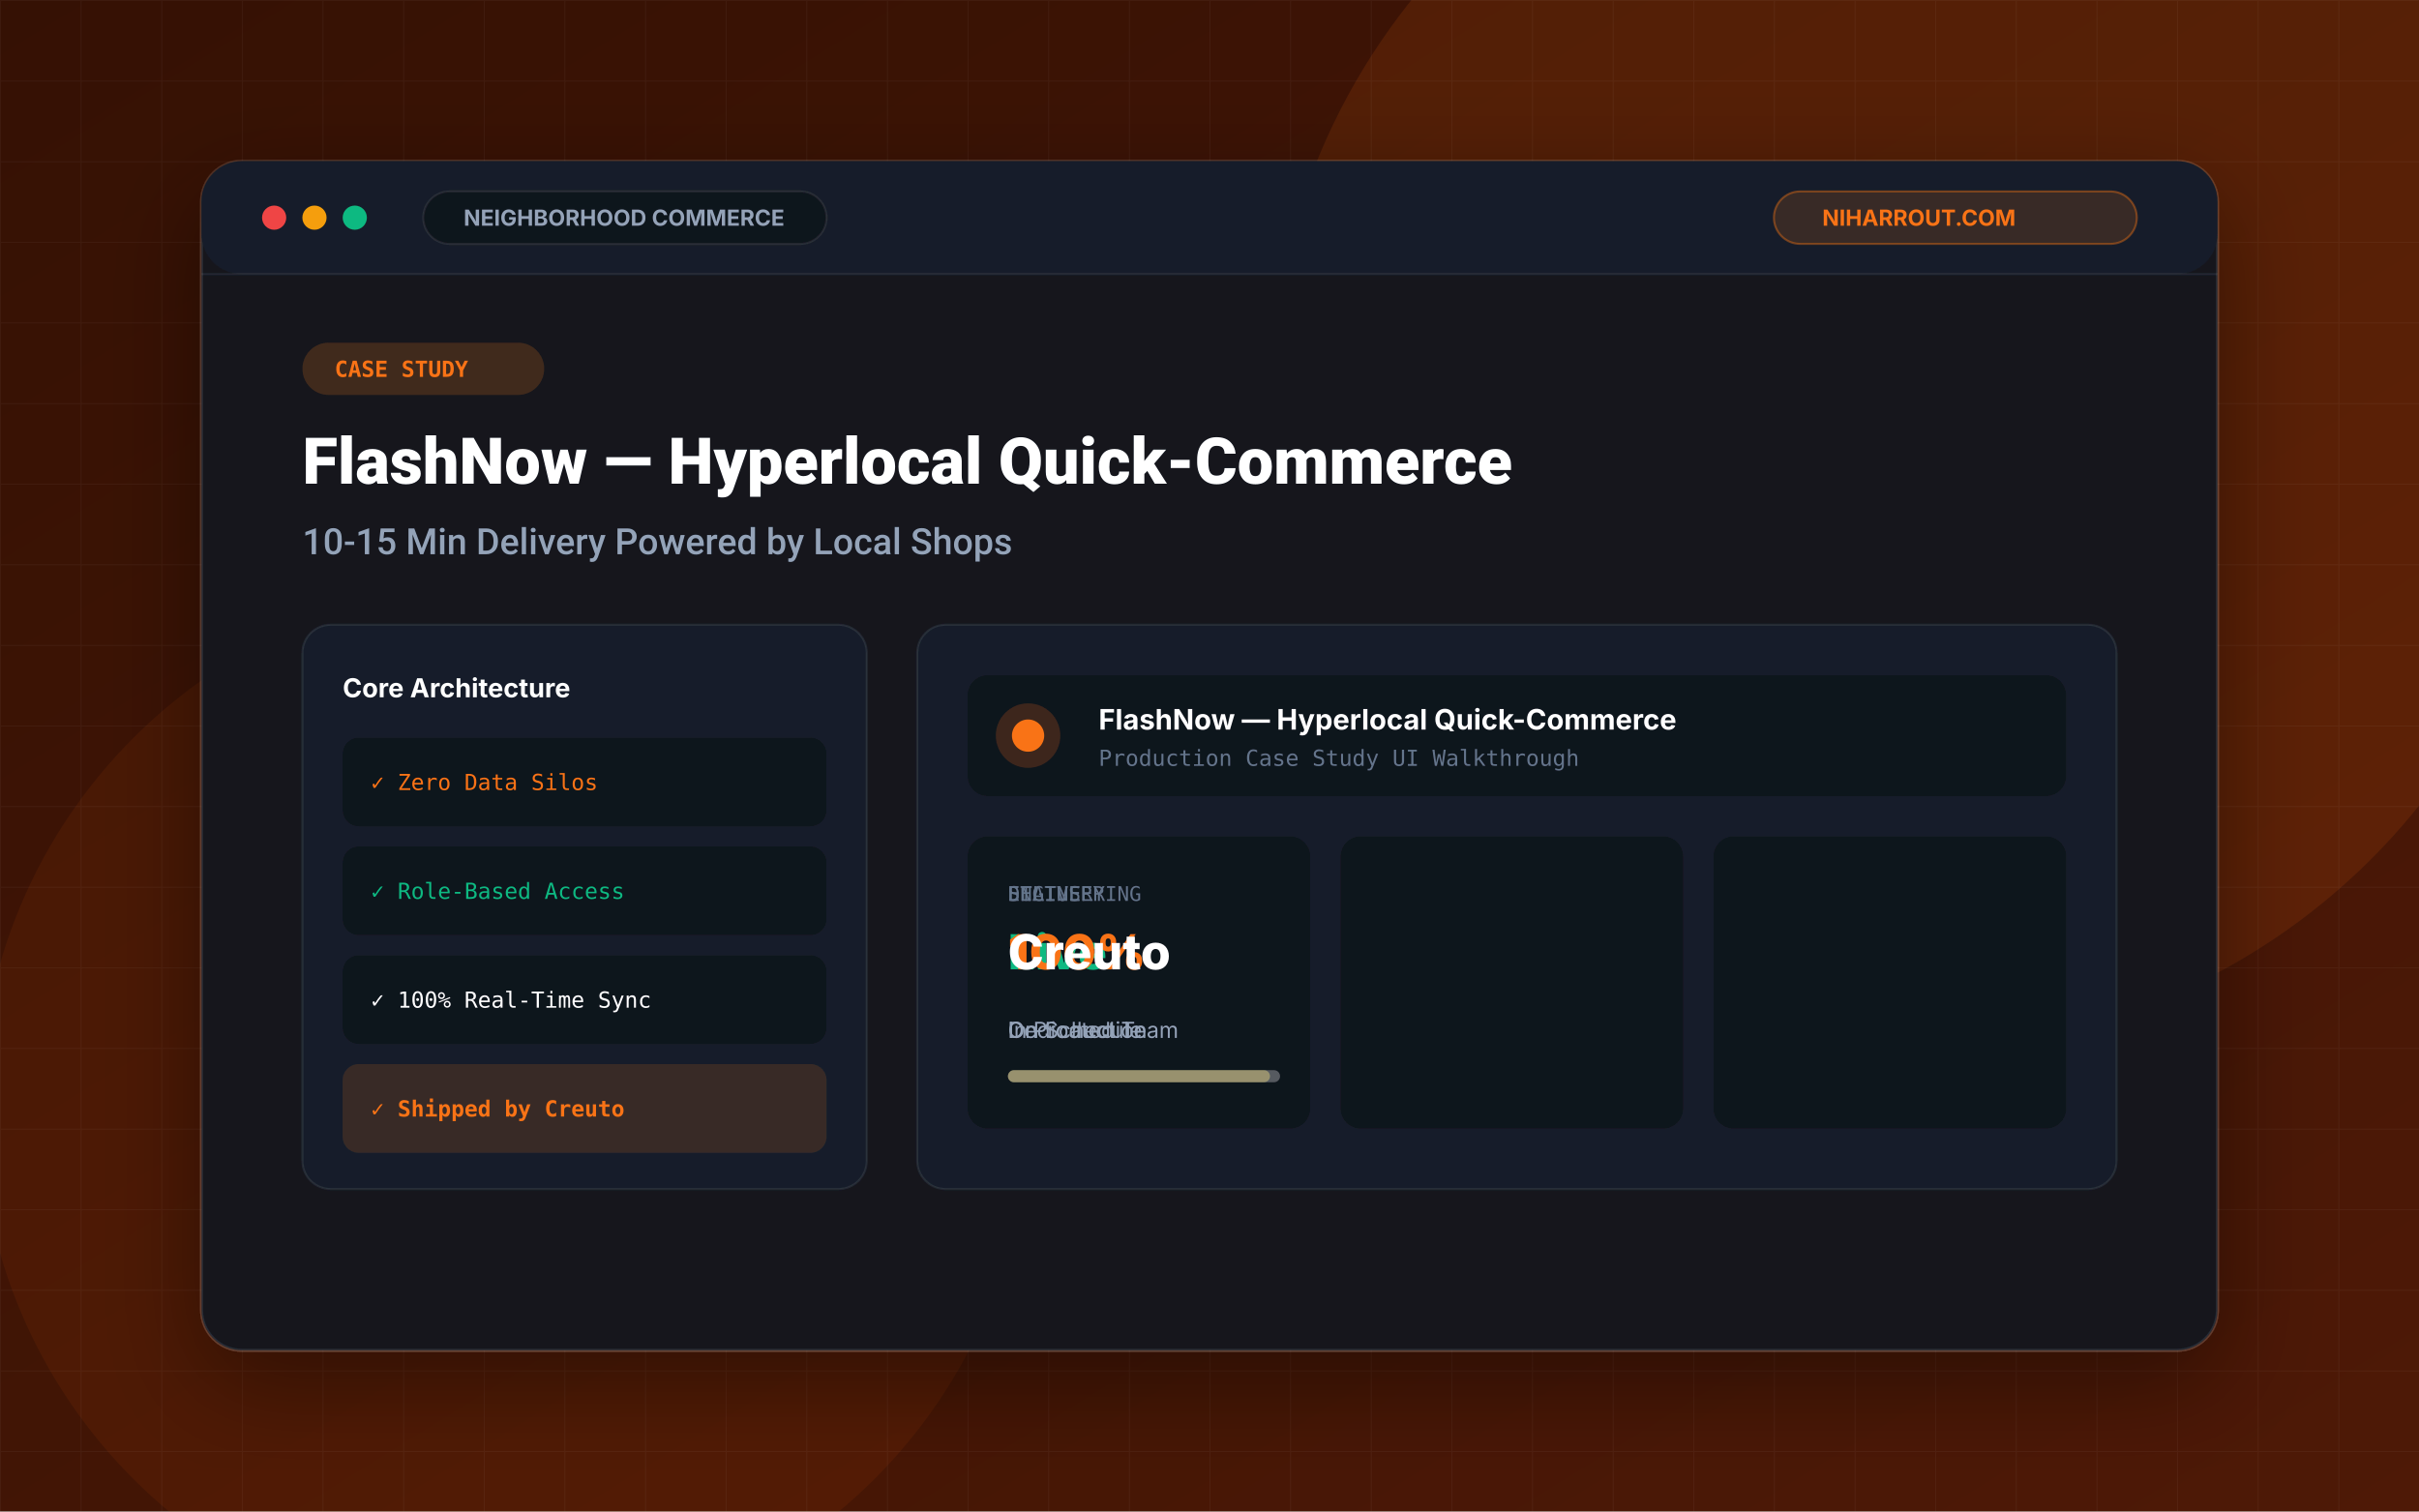
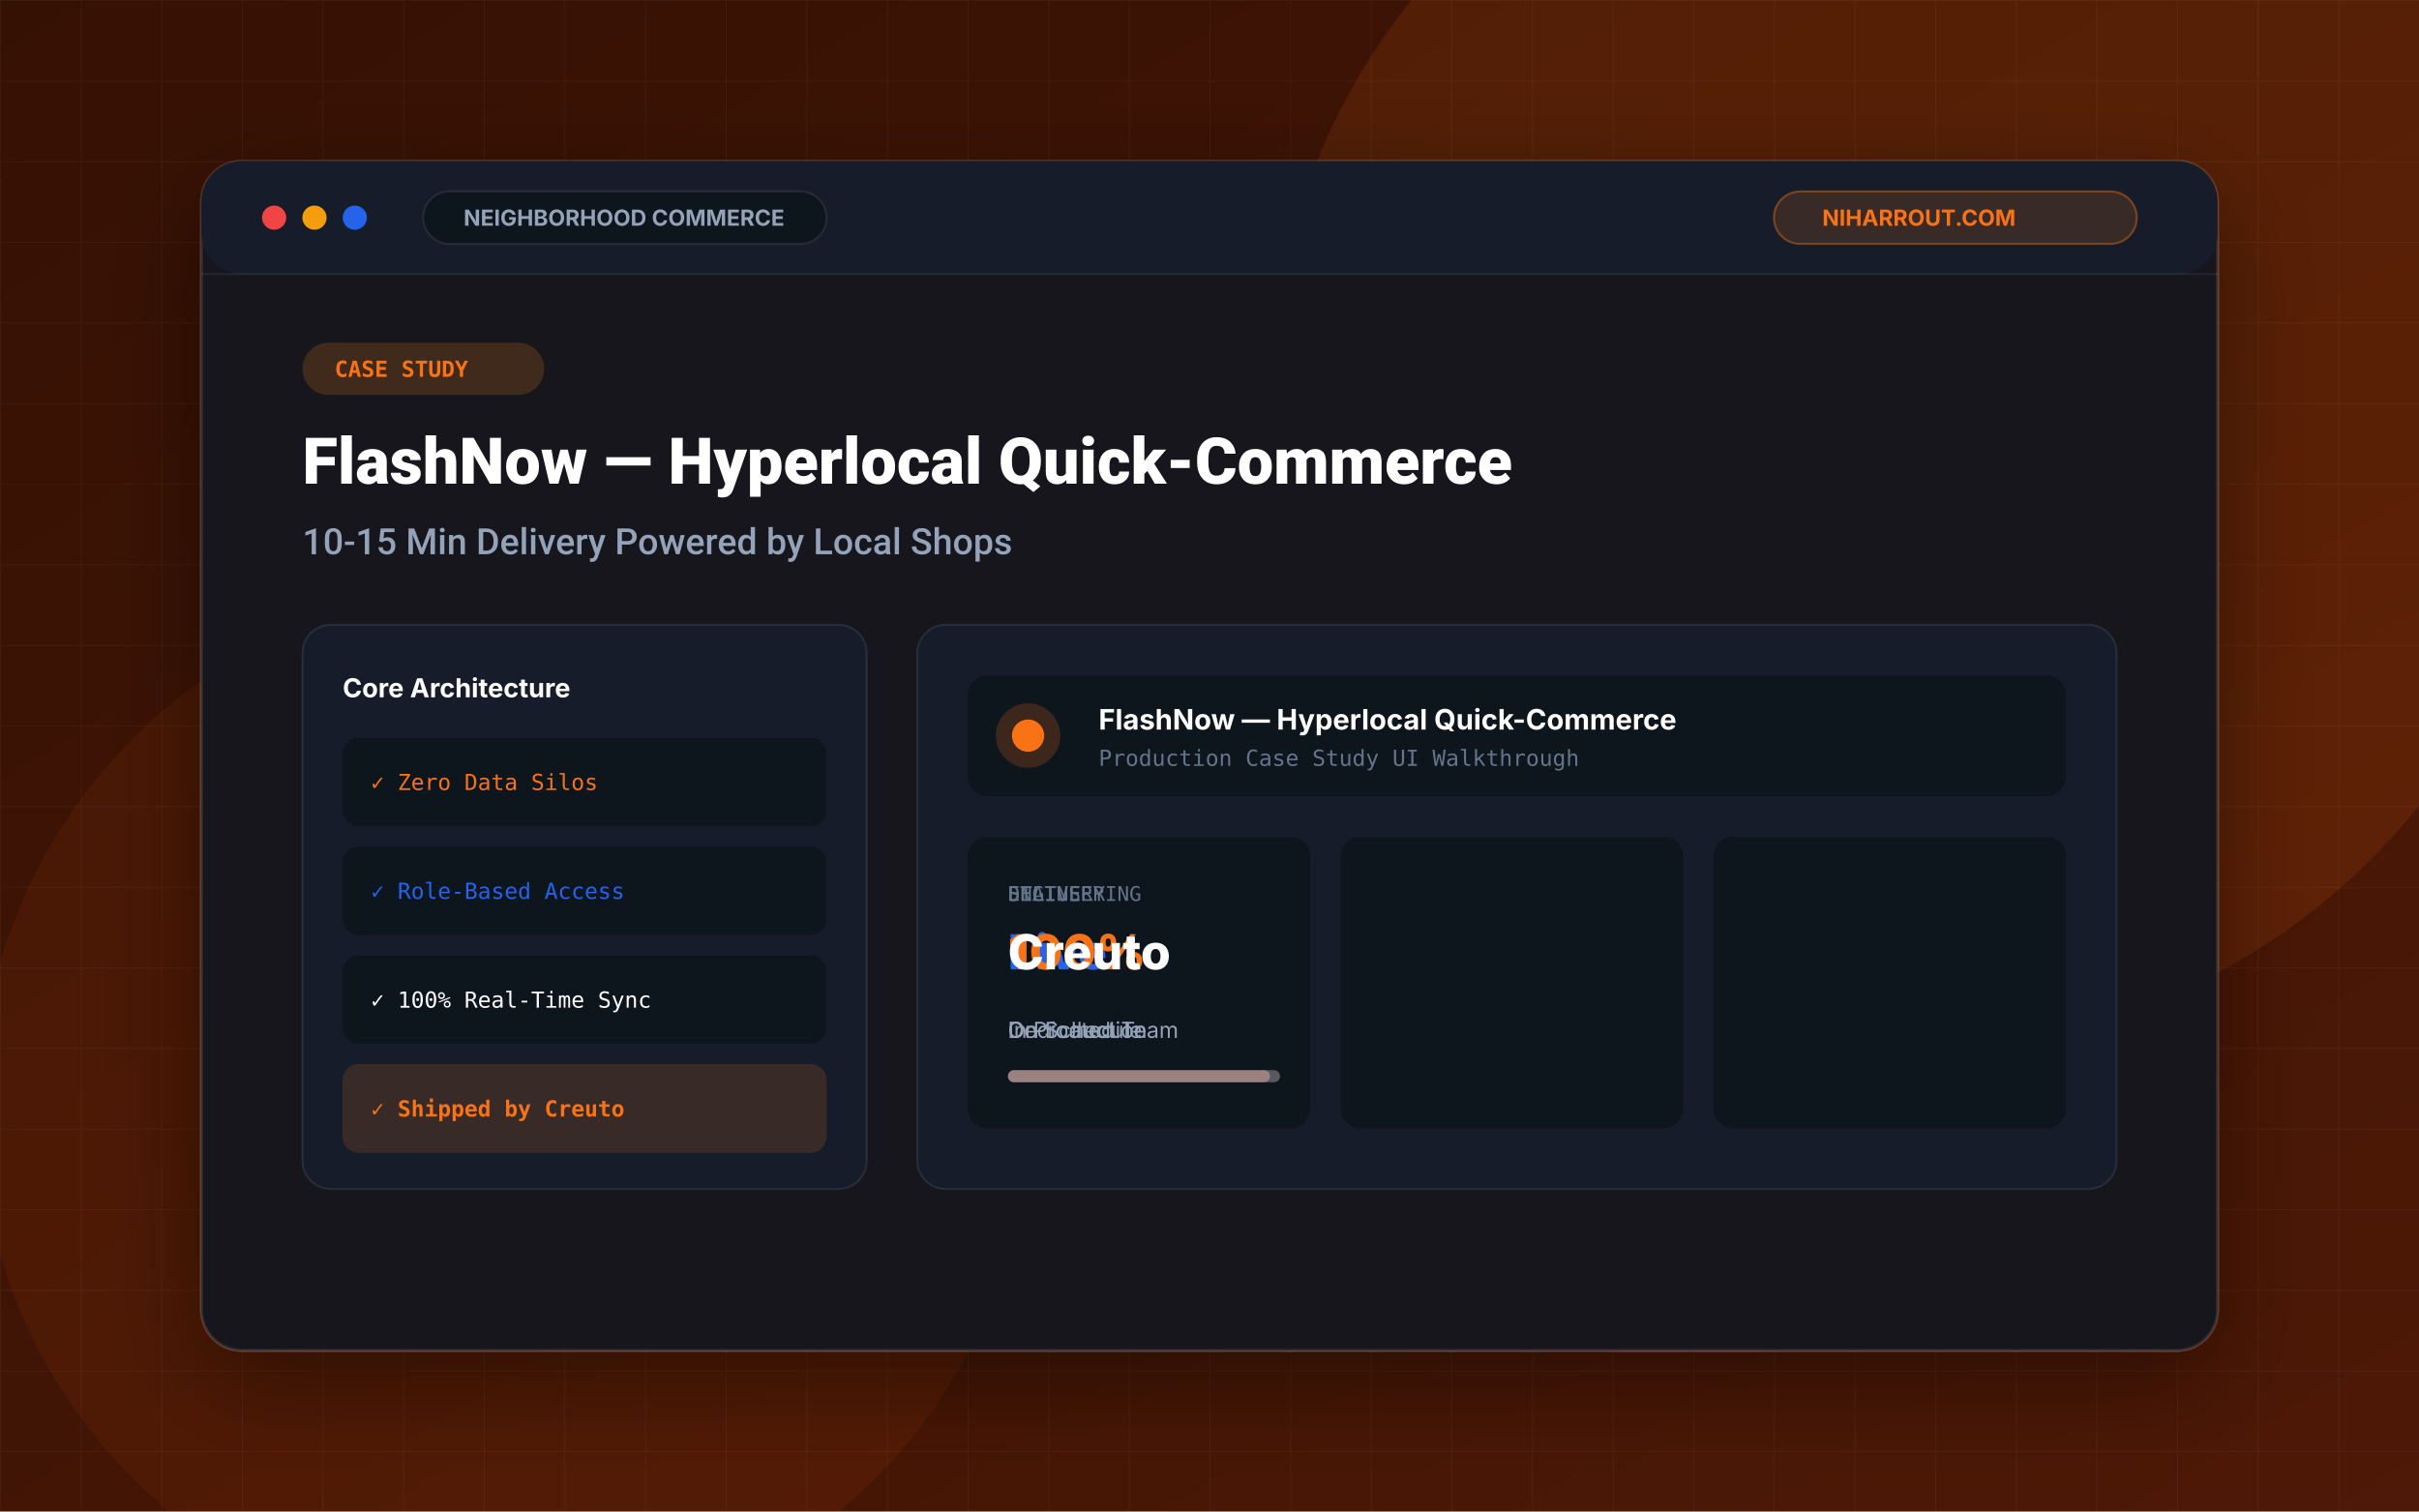
<svg xmlns="http://www.w3.org/2000/svg" viewBox="0 0 1200 750" width="1200" height="750">
  <defs>
    <linearGradient id="g_flashnow-card" x1="0%" y1="0%" x2="100%" y2="100%">
      <stop offset="0%" stop-color="#351104" />
      <stop offset="100%" stop-color="#4E1906" />
    </linearGradient>
    <filter id="glow_flashnow-card" x="-10%" y="-10%" width="120%" height="120%">
      <feDropShadow dx="0" dy="16" stdDeviation="24" flood-color="#000000" flood-opacity="0.4" />
    </filter>
  </defs>
  <rect width="1200" height="750" fill="url(#g_flashnow-card)" />
  <circle cx="950" cy="200" r="320" fill="#F97316" fill-opacity="0.12" />
  <circle cx="250" cy="550" r="260" fill="#EA580C" fill-opacity="0.08" />
  <pattern id="grid_flashnow-card" width="40" height="40" patternUnits="userSpaceOnUse">
    <path d="M 40 0 L 0 0 0 40" fill="none" stroke="#FFFFFF" stroke-width="1" stroke-opacity="0.04" />
  </pattern>
  <rect width="1200" height="750" fill="url(#grid_flashnow-card)" />
  <g transform="translate(100, 80)" filter="url(#glow_flashnow-card)">
    <rect width="1000" height="590" rx="20" fill="#12161F" stroke="#FFFFFF" stroke-opacity="0.1" stroke-width="1.5" />
    <rect width="1000" height="56" rx="20" fill="#181E29" />
    <path d="M 0 56 L 1000 56" stroke="#FFFFFF" stroke-opacity="0.08" stroke-width="1" />
    <circle cx="36" cy="28" r="6" fill="#EF4444" />
    <circle cx="56" cy="28" r="6" fill="#F59E0B" />
-     <circle cx="76" cy="28" r="6" fill="#10B981" />
+     <circle cx="76" cy="28" r="6" fill="#2563eb" />
    <rect x="110" y="15" width="200" height="26" rx="13" fill="#0F131C" stroke="#FFFFFF" stroke-opacity="0.08" />
    <text x="130" y="32" font-family="-apple-system, sans-serif" font-size="11" font-weight="700" fill="#94A3B8">NEIGHBORHOOD COMMERCE</text>
    <rect x="780" y="15" width="180" height="26" rx="13" fill="#F97316" fill-opacity="0.15" stroke="#F97316" stroke-opacity="0.4" />
    <text x="804" y="32" font-family="-apple-system, sans-serif" font-size="11" font-weight="700" fill="#F97316">NIHARROUT.COM</text>
    <g transform="translate(50, 90)">
      <rect x="0" y="0" width="120" height="26" rx="13" fill="#F97316" fill-opacity="0.2" />
      <text x="16" y="17" font-family="monospace" font-size="11" font-weight="700" fill="#F97316">CASE STUDY</text>
      <text x="0" y="70" font-family="-apple-system, BlinkMacSystemFont, 'Segoe UI', Roboto, sans-serif" font-size="32" font-weight="800" fill="#FFFFFF">FlashNow — Hyperlocal Quick-Commerce</text>
      <text x="0" y="105" font-family="-apple-system, BlinkMacSystemFont, 'Segoe UI', Roboto, sans-serif" font-size="18" font-weight="500" fill="#94A3B8">10-15 Min Delivery Powered by Local Shops</text>
      <g transform="translate(0, 140)">
        <rect width="280" height="280" rx="14" fill="#181F2B" stroke="#FFFFFF" stroke-opacity="0.08" />
        <text x="20" y="36" font-family="-apple-system, sans-serif" font-size="13" font-weight="700" fill="#FFFFFF">Core Architecture</text>
        <rect x="20" y="56" width="240" height="44" rx="8" fill="#0F141D" />
        <text x="34" y="82" font-family="monospace" font-size="11" fill="#F97316">✓ Zero Data Silos</text>
        <rect x="20" y="110" width="240" height="44" rx="8" fill="#0F141D" />
-         <text x="34" y="136" font-family="monospace" font-size="11" fill="#10B981">✓ Role-Based Access</text>
+         <text x="34" y="136" font-family="monospace" font-size="11" fill="#2563eb">✓ Role-Based Access</text>
        <rect x="20" y="164" width="240" height="44" rx="8" fill="#0F141D" />
        <text x="34" y="190" font-family="monospace" font-size="11" fill="#FFFFFF">✓ 100% Real-Time Sync</text>
        <rect x="20" y="218" width="240" height="44" rx="8" fill="#F97316" fill-opacity="0.15" />
        <text x="34" y="244" font-family="monospace" font-size="11" font-weight="700" fill="#F97316">✓ Shipped by Creuto</text>
        <rect x="305" y="0" width="595" height="280" rx="14" fill="#181F2B" stroke="#FFFFFF" stroke-opacity="0.08" />
        <rect x="330" y="25" width="545" height="60" rx="10" fill="#0F141D" />
        <circle cx="360" cy="55" r="16" fill="#F97316" fill-opacity="0.2" />
        <circle cx="360" cy="55" r="8" fill="#F97316" />
        <text x="395" y="52" font-family="-apple-system, sans-serif" font-size="14" font-weight="700" fill="#FFFFFF">FlashNow — Hyperlocal Quick-Commerce</text>
        <text x="395" y="70" font-family="monospace" font-size="11" fill="#64748B">Production Case Study UI Walkthrough</text>
        <g transform="translate(330, 105)">
          <rect width="170" height="145" rx="10" fill="#0F141D" />
          <text x="20" y="32" font-family="monospace" font-size="10" fill="#64748B">STATUS</text>
-           <text x="20" y="66" font-family="-apple-system, sans-serif" font-size="24" font-weight="800" fill="#10B981">Live</text>
+           <text x="20" y="66" font-family="-apple-system, sans-serif" font-size="24" font-weight="800" fill="#2563eb">Live</text>
          <text x="20" y="100" font-family="-apple-system, sans-serif" font-size="11" fill="#94A3B8">In Production</text>
-           <rect x="20" y="116" width="130" height="6" rx="3" fill="#10B981" fill-opacity="0.4" />
+           <rect x="20" y="116" width="130" height="6" rx="3" fill="#2563eb" fill-opacity="0.4" />
          <rect x="185" width="170" height="145" rx="10" fill="#0F141D" />
          <text x="20" y="32" font-family="monospace" font-size="10" fill="#64748B">DELIVERY</text>
          <text x="20" y="66" font-family="-apple-system, sans-serif" font-size="24" font-weight="800" fill="#F97316">100%</text>
          <text x="20" y="100" font-family="-apple-system, sans-serif" font-size="11" fill="#94A3B8">On Schedule</text>
          <rect x="20" y="116" width="130" height="6" rx="3" fill="#F97316" fill-opacity="0.4" />
          <rect x="370" width="175" height="145" rx="10" fill="#0F141D" />
          <text x="20" y="32" font-family="monospace" font-size="10" fill="#64748B">ENGINEERING</text>
          <text x="20" y="66" font-family="-apple-system, sans-serif" font-size="24" font-weight="800" fill="#FFFFFF">Creuto</text>
          <text x="20" y="100" font-family="-apple-system, sans-serif" font-size="11" fill="#94A3B8">Dedicated Team</text>
          <rect x="20" y="116" width="135" height="6" rx="3" fill="#FFFFFF" fill-opacity="0.3" />
        </g>
      </g>
    </g>
  </g>
</svg>
